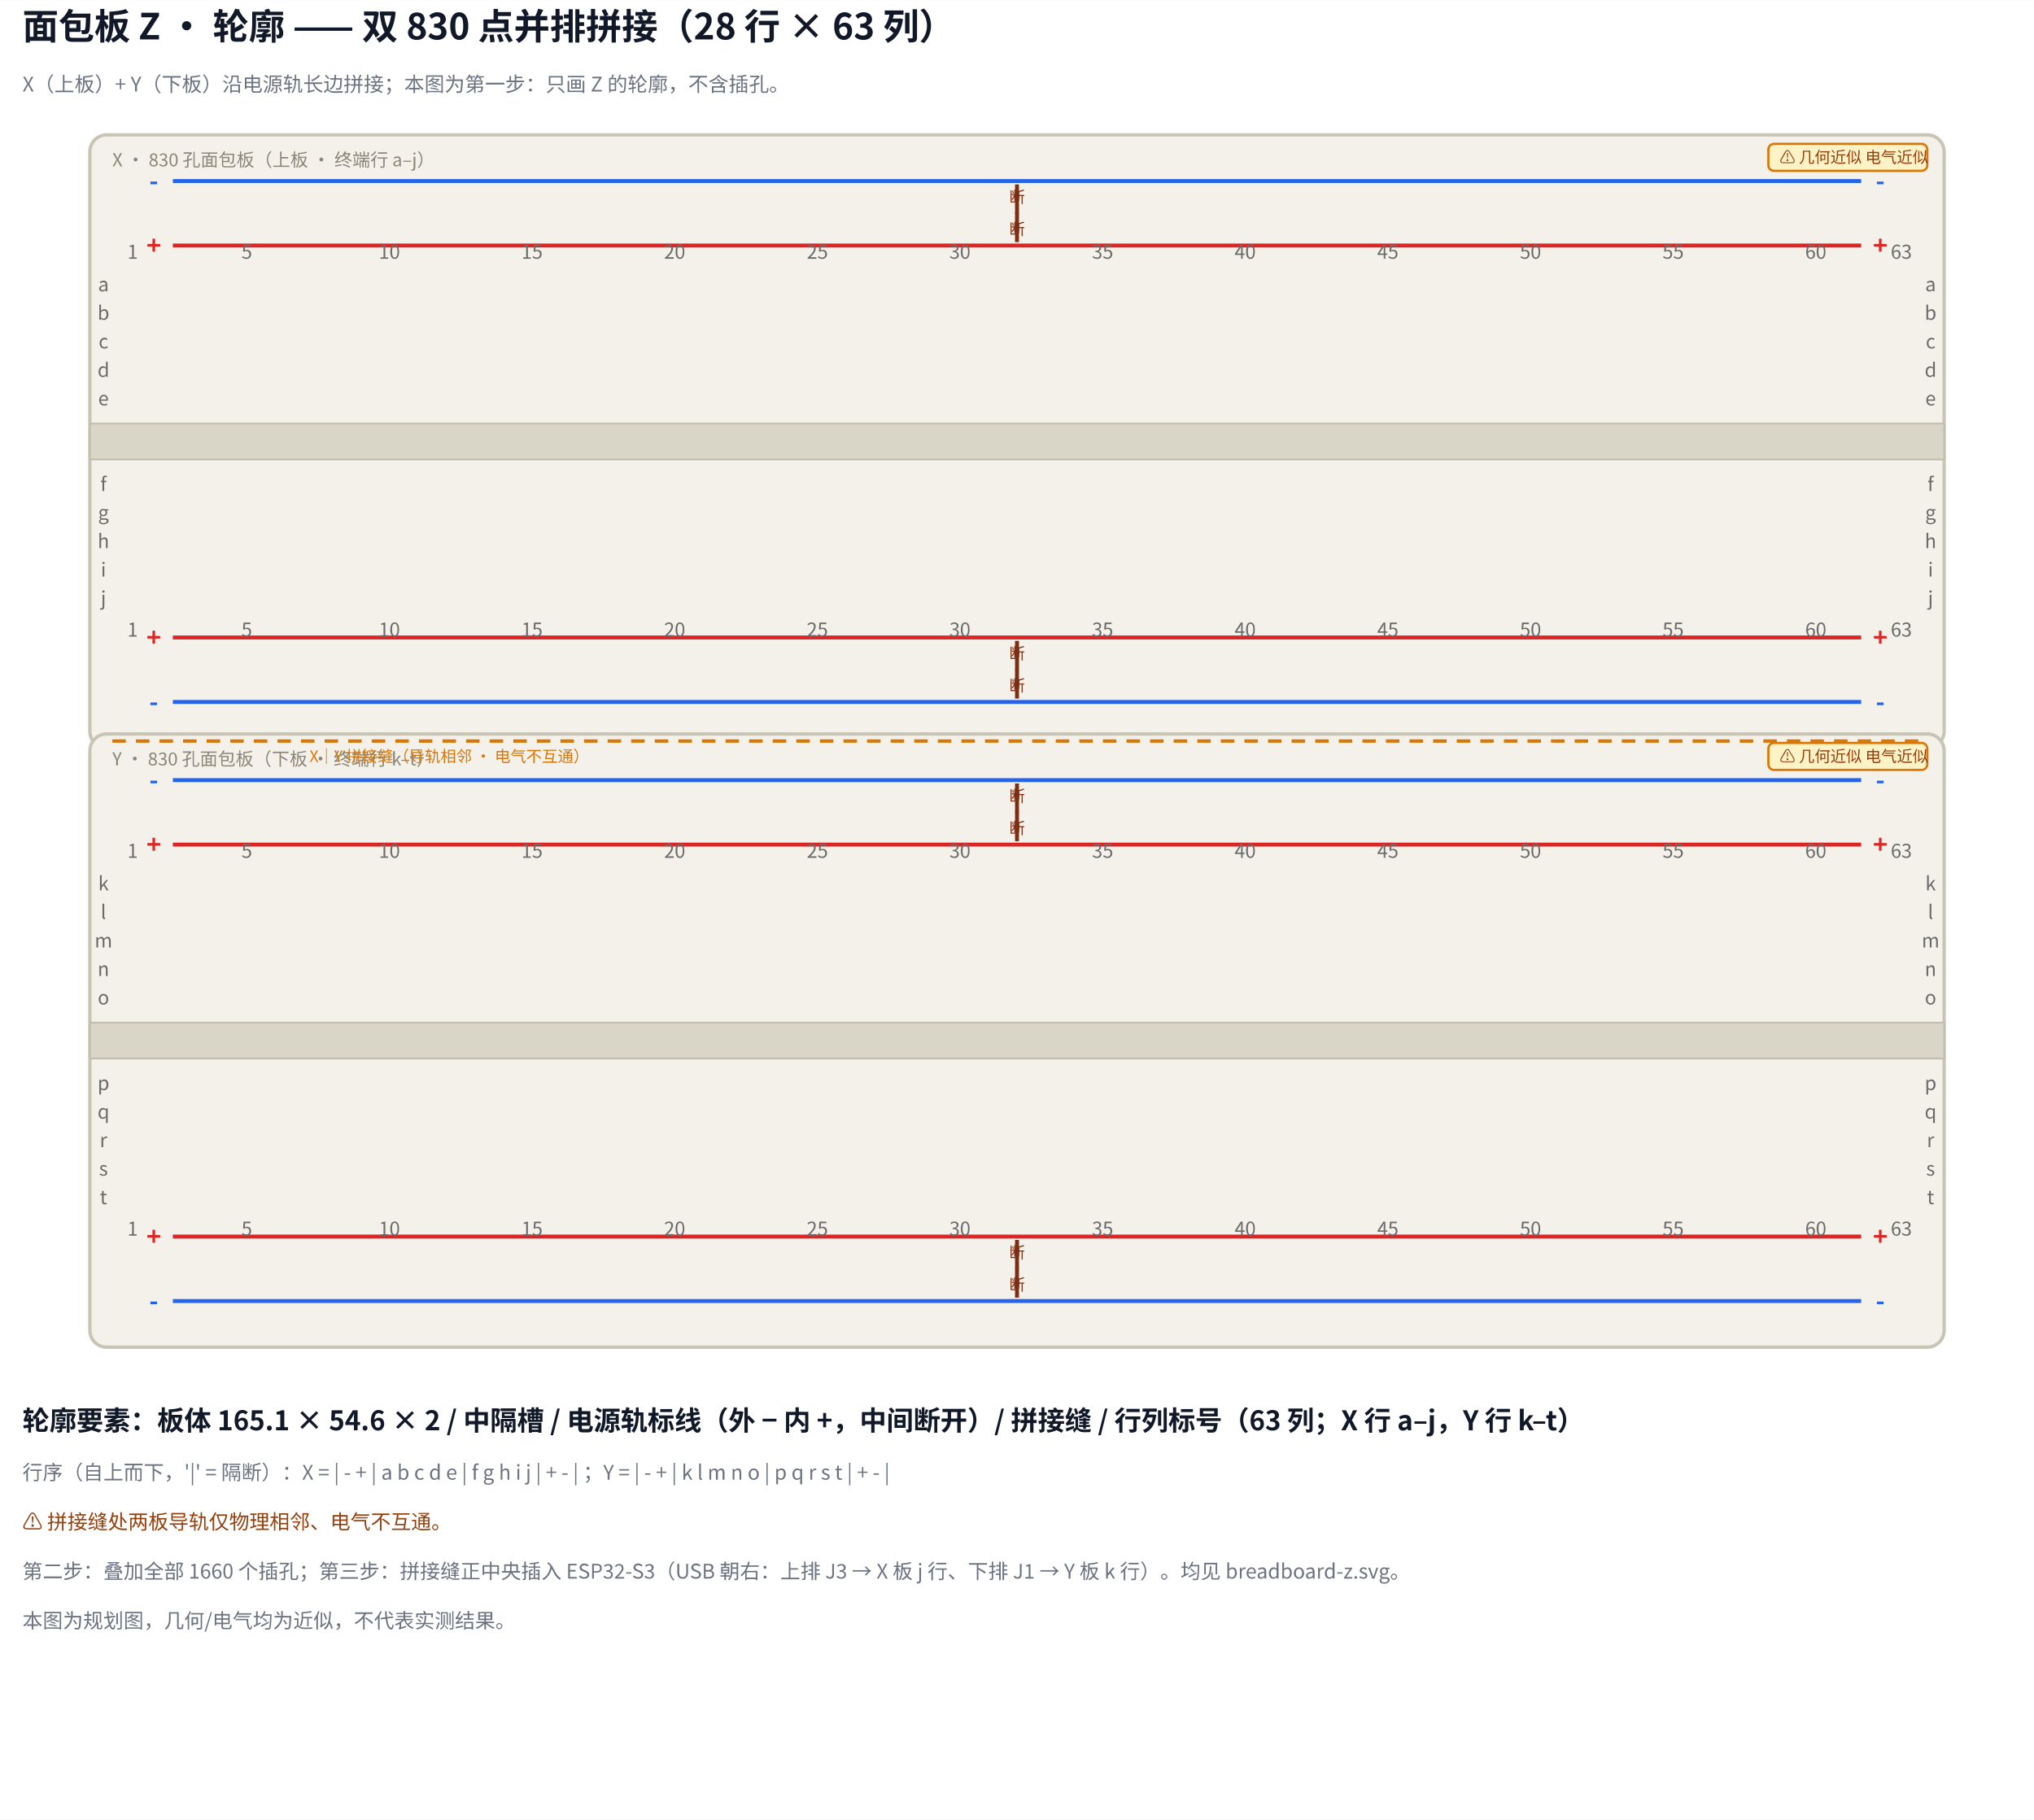
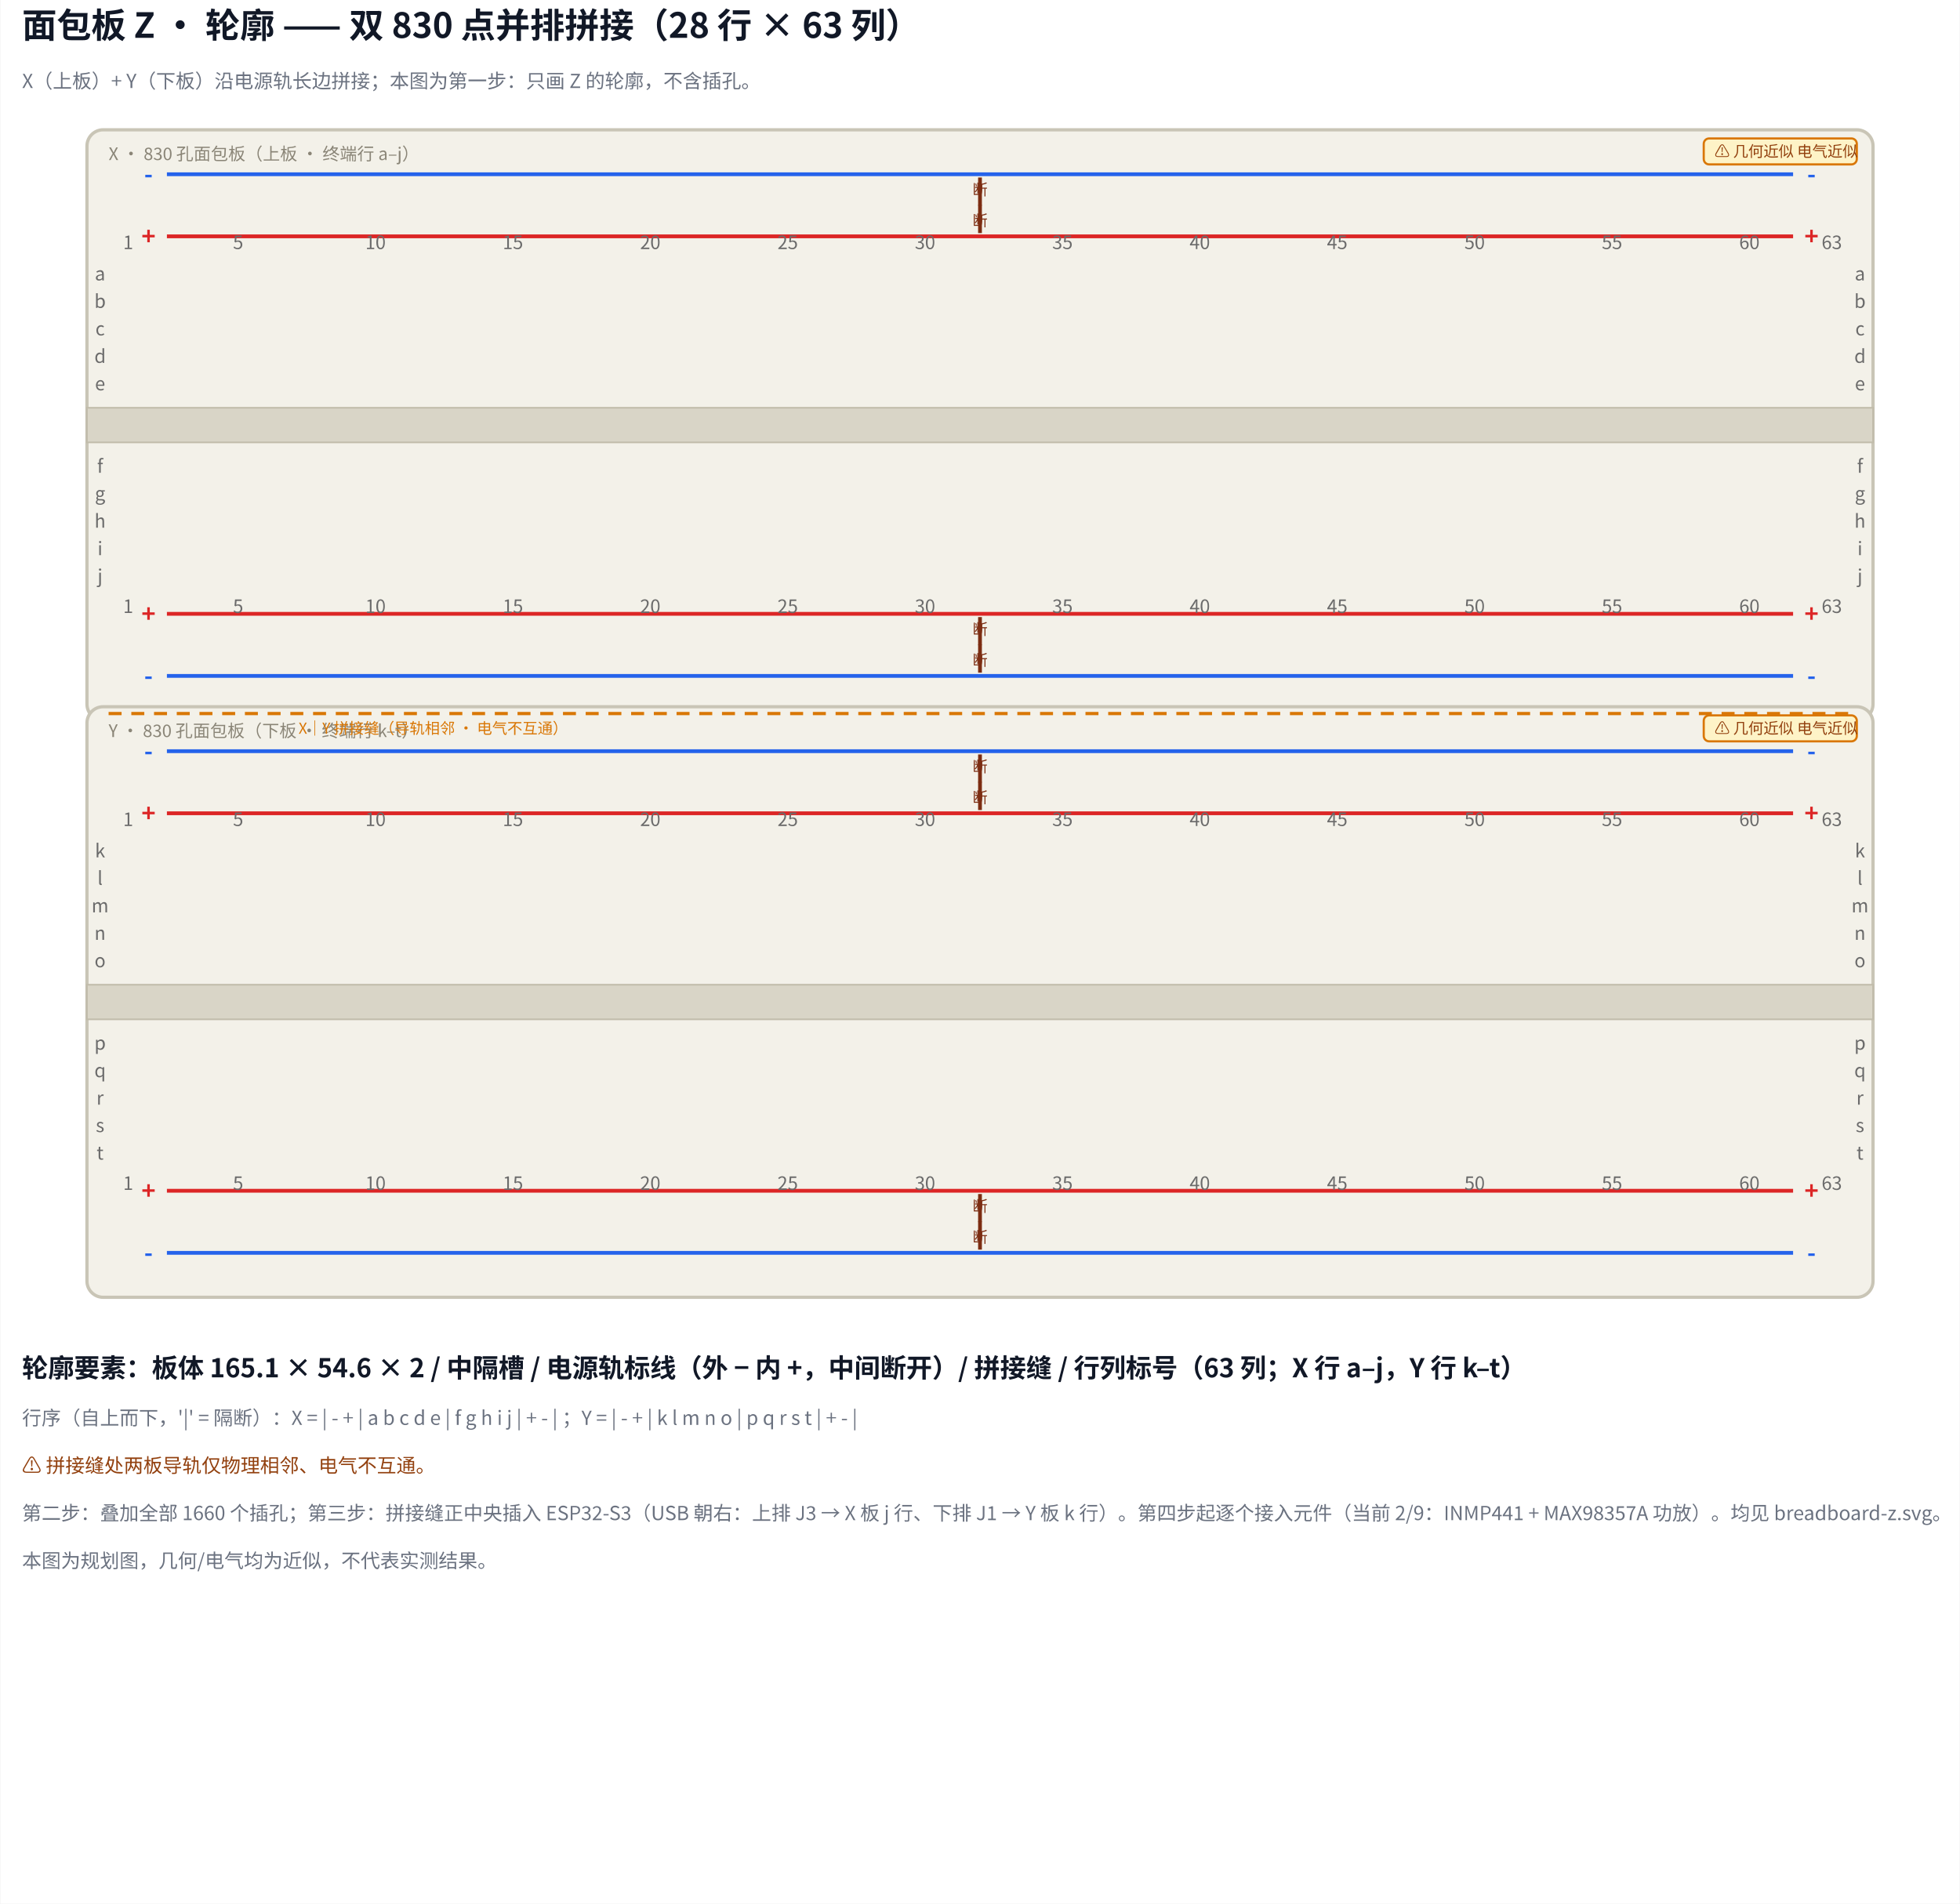
- <svg xmlns="http://www.w3.org/2000/svg" viewBox="-8 -65.34 181.1 162" width="1120" height="1002" font-family="system-ui, -apple-system, 'PingFang SC', 'Noto Sans CJK SC', sans-serif">
-   <rect x="-8" y="-65.34" width="181.1" height="162" fill="#ffffff" />
+ <svg xmlns="http://www.w3.org/2000/svg" viewBox="-8 -65.34 181.1 176" width="1120" height="1088" font-family="system-ui, -apple-system, 'PingFang SC', 'Noto Sans CJK SC', sans-serif">
+   <rect x="-8" y="-65.34" width="181.1" height="176" fill="#ffffff" />
  <g id="z-outline">
    <g id="board:zx" transform="translate(0 -53.34)" class="board" data-board="zx">
      <rect x="0" y="0" width="165.1" height="54.6" rx="1.5" fill="#f3f1e9" stroke="#c9c5b6" stroke-width="0.3" class="board-body" />
      <rect x="0" y="25.7" width="165.1" height="3.2" rx="0" fill="#d9d5c7" stroke="#c1bcab" stroke-width="0.15" class="board-ravine" />
      <line x1="7.39" y1="4.11" x2="157.71" y2="4.11" stroke="#2563eb" stroke-width="0.35" class="rail-mark" />
      <text x="5.69" y="4.91" font-size="2.2" fill="#2563eb" text-anchor="middle" font-weight="bold" font-family="system-ui, -apple-system, 'PingFang SC', 'Noto Sans CJK SC', sans-serif" class="rail-mark">-</text>
      <text x="159.41" y="4.91" font-size="2.2" fill="#2563eb" text-anchor="middle" font-weight="bold" font-family="system-ui, -apple-system, 'PingFang SC', 'Noto Sans CJK SC', sans-serif" class="rail-mark">-</text>
      <line x1="7.39" y1="9.85" x2="157.71" y2="9.85" stroke="#dc2626" stroke-width="0.35" class="rail-mark" />
      <text x="5.69" y="10.65" font-size="2.2" fill="#dc2626" text-anchor="middle" font-weight="bold" font-family="system-ui, -apple-system, 'PingFang SC', 'Noto Sans CJK SC', sans-serif" class="rail-mark">+</text>
      <text x="159.41" y="10.65" font-size="2.2" fill="#dc2626" text-anchor="middle" font-weight="bold" font-family="system-ui, -apple-system, 'PingFang SC', 'Noto Sans CJK SC', sans-serif" class="rail-mark">+</text>
      <line x1="7.39" y1="44.75" x2="157.71" y2="44.75" stroke="#dc2626" stroke-width="0.35" class="rail-mark" />
      <text x="5.69" y="45.55" font-size="2.2" fill="#dc2626" text-anchor="middle" font-weight="bold" font-family="system-ui, -apple-system, 'PingFang SC', 'Noto Sans CJK SC', sans-serif" class="rail-mark">+</text>
      <text x="159.41" y="45.55" font-size="2.2" fill="#dc2626" text-anchor="middle" font-weight="bold" font-family="system-ui, -apple-system, 'PingFang SC', 'Noto Sans CJK SC', sans-serif" class="rail-mark">+</text>
      <line x1="7.39" y1="50.49" x2="157.71" y2="50.49" stroke="#2563eb" stroke-width="0.35" class="rail-mark" />
      <text x="5.69" y="51.29" font-size="2.2" fill="#2563eb" text-anchor="middle" font-weight="bold" font-family="system-ui, -apple-system, 'PingFang SC', 'Noto Sans CJK SC', sans-serif" class="rail-mark">-</text>
      <text x="159.41" y="51.29" font-size="2.2" fill="#2563eb" text-anchor="middle" font-weight="bold" font-family="system-ui, -apple-system, 'PingFang SC', 'Noto Sans CJK SC', sans-serif" class="rail-mark">-</text>
      <line x1="82.55" y1="4.41" x2="82.55" y2="7.01" stroke="#7c2d12" stroke-width="0.35" class="rail-break" />
      <text x="82.55" y="8.91" font-size="1.4" fill="#7c2d12" text-anchor="middle" font-family="system-ui, -apple-system, 'PingFang SC', 'Noto Sans CJK SC', sans-serif" class="rail-break">断</text>
      <line x1="82.55" y1="6.95" x2="82.55" y2="9.55" stroke="#7c2d12" stroke-width="0.35" class="rail-break" />
      <text x="82.55" y="6.05" font-size="1.4" fill="#7c2d12" text-anchor="middle" font-family="system-ui, -apple-system, 'PingFang SC', 'Noto Sans CJK SC', sans-serif" class="rail-break">断</text>
      <line x1="82.55" y1="45.05" x2="82.55" y2="47.65" stroke="#7c2d12" stroke-width="0.35" class="rail-break" />
      <text x="82.55" y="49.55" font-size="1.4" fill="#7c2d12" text-anchor="middle" font-family="system-ui, -apple-system, 'PingFang SC', 'Noto Sans CJK SC', sans-serif" class="rail-break">断</text>
      <line x1="82.55" y1="47.59" x2="82.55" y2="50.19" stroke="#7c2d12" stroke-width="0.35" class="rail-break" />
      <text x="82.55" y="46.69" font-size="1.4" fill="#7c2d12" text-anchor="middle" font-family="system-ui, -apple-system, 'PingFang SC', 'Noto Sans CJK SC', sans-serif" class="rail-break">断</text>
      <text x="3.81" y="11.03" font-size="1.7" fill="#6b6b6b" text-anchor="middle" font-family="system-ui, -apple-system, 'PingFang SC', 'Noto Sans CJK SC', sans-serif" class="board-label">1</text>
      <text x="3.81" y="44.67" font-size="1.7" fill="#6b6b6b" text-anchor="middle" font-family="system-ui, -apple-system, 'PingFang SC', 'Noto Sans CJK SC', sans-serif" class="board-label">1</text>
      <text x="13.97" y="11.03" font-size="1.7" fill="#6b6b6b" text-anchor="middle" font-family="system-ui, -apple-system, 'PingFang SC', 'Noto Sans CJK SC', sans-serif" class="board-label">5</text>
      <text x="13.97" y="44.67" font-size="1.7" fill="#6b6b6b" text-anchor="middle" font-family="system-ui, -apple-system, 'PingFang SC', 'Noto Sans CJK SC', sans-serif" class="board-label">5</text>
      <text x="26.67" y="11.03" font-size="1.7" fill="#6b6b6b" text-anchor="middle" font-family="system-ui, -apple-system, 'PingFang SC', 'Noto Sans CJK SC', sans-serif" class="board-label">10</text>
      <text x="26.67" y="44.67" font-size="1.7" fill="#6b6b6b" text-anchor="middle" font-family="system-ui, -apple-system, 'PingFang SC', 'Noto Sans CJK SC', sans-serif" class="board-label">10</text>
      <text x="39.37" y="11.03" font-size="1.7" fill="#6b6b6b" text-anchor="middle" font-family="system-ui, -apple-system, 'PingFang SC', 'Noto Sans CJK SC', sans-serif" class="board-label">15</text>
      <text x="39.37" y="44.67" font-size="1.7" fill="#6b6b6b" text-anchor="middle" font-family="system-ui, -apple-system, 'PingFang SC', 'Noto Sans CJK SC', sans-serif" class="board-label">15</text>
      <text x="52.07" y="11.03" font-size="1.7" fill="#6b6b6b" text-anchor="middle" font-family="system-ui, -apple-system, 'PingFang SC', 'Noto Sans CJK SC', sans-serif" class="board-label">20</text>
      <text x="52.07" y="44.67" font-size="1.7" fill="#6b6b6b" text-anchor="middle" font-family="system-ui, -apple-system, 'PingFang SC', 'Noto Sans CJK SC', sans-serif" class="board-label">20</text>
      <text x="64.77" y="11.03" font-size="1.7" fill="#6b6b6b" text-anchor="middle" font-family="system-ui, -apple-system, 'PingFang SC', 'Noto Sans CJK SC', sans-serif" class="board-label">25</text>
      <text x="64.77" y="44.67" font-size="1.7" fill="#6b6b6b" text-anchor="middle" font-family="system-ui, -apple-system, 'PingFang SC', 'Noto Sans CJK SC', sans-serif" class="board-label">25</text>
      <text x="77.47" y="11.03" font-size="1.7" fill="#6b6b6b" text-anchor="middle" font-family="system-ui, -apple-system, 'PingFang SC', 'Noto Sans CJK SC', sans-serif" class="board-label">30</text>
      <text x="77.47" y="44.67" font-size="1.7" fill="#6b6b6b" text-anchor="middle" font-family="system-ui, -apple-system, 'PingFang SC', 'Noto Sans CJK SC', sans-serif" class="board-label">30</text>
      <text x="90.17" y="11.03" font-size="1.7" fill="#6b6b6b" text-anchor="middle" font-family="system-ui, -apple-system, 'PingFang SC', 'Noto Sans CJK SC', sans-serif" class="board-label">35</text>
      <text x="90.17" y="44.67" font-size="1.7" fill="#6b6b6b" text-anchor="middle" font-family="system-ui, -apple-system, 'PingFang SC', 'Noto Sans CJK SC', sans-serif" class="board-label">35</text>
      <text x="102.87" y="11.03" font-size="1.7" fill="#6b6b6b" text-anchor="middle" font-family="system-ui, -apple-system, 'PingFang SC', 'Noto Sans CJK SC', sans-serif" class="board-label">40</text>
      <text x="102.87" y="44.67" font-size="1.7" fill="#6b6b6b" text-anchor="middle" font-family="system-ui, -apple-system, 'PingFang SC', 'Noto Sans CJK SC', sans-serif" class="board-label">40</text>
      <text x="115.57" y="11.03" font-size="1.7" fill="#6b6b6b" text-anchor="middle" font-family="system-ui, -apple-system, 'PingFang SC', 'Noto Sans CJK SC', sans-serif" class="board-label">45</text>
      <text x="115.57" y="44.67" font-size="1.7" fill="#6b6b6b" text-anchor="middle" font-family="system-ui, -apple-system, 'PingFang SC', 'Noto Sans CJK SC', sans-serif" class="board-label">45</text>
      <text x="128.27" y="11.03" font-size="1.7" fill="#6b6b6b" text-anchor="middle" font-family="system-ui, -apple-system, 'PingFang SC', 'Noto Sans CJK SC', sans-serif" class="board-label">50</text>
      <text x="128.27" y="44.67" font-size="1.7" fill="#6b6b6b" text-anchor="middle" font-family="system-ui, -apple-system, 'PingFang SC', 'Noto Sans CJK SC', sans-serif" class="board-label">50</text>
      <text x="140.97" y="11.03" font-size="1.7" fill="#6b6b6b" text-anchor="middle" font-family="system-ui, -apple-system, 'PingFang SC', 'Noto Sans CJK SC', sans-serif" class="board-label">55</text>
      <text x="140.97" y="44.67" font-size="1.7" fill="#6b6b6b" text-anchor="middle" font-family="system-ui, -apple-system, 'PingFang SC', 'Noto Sans CJK SC', sans-serif" class="board-label">55</text>
      <text x="153.67" y="11.03" font-size="1.7" fill="#6b6b6b" text-anchor="middle" font-family="system-ui, -apple-system, 'PingFang SC', 'Noto Sans CJK SC', sans-serif" class="board-label">60</text>
      <text x="153.67" y="44.67" font-size="1.7" fill="#6b6b6b" text-anchor="middle" font-family="system-ui, -apple-system, 'PingFang SC', 'Noto Sans CJK SC', sans-serif" class="board-label">60</text>
      <text x="161.29" y="11.03" font-size="1.7" fill="#6b6b6b" text-anchor="middle" font-family="system-ui, -apple-system, 'PingFang SC', 'Noto Sans CJK SC', sans-serif" class="board-label">63</text>
      <text x="161.29" y="44.67" font-size="1.7" fill="#6b6b6b" text-anchor="middle" font-family="system-ui, -apple-system, 'PingFang SC', 'Noto Sans CJK SC', sans-serif" class="board-label">63</text>
      <text x="1.21" y="13.93" font-size="1.7" fill="#6b6b6b" text-anchor="middle" font-family="system-ui, -apple-system, 'PingFang SC', 'Noto Sans CJK SC', sans-serif" class="board-label">a</text>
      <text x="163.89" y="13.93" font-size="1.7" fill="#6b6b6b" text-anchor="middle" font-family="system-ui, -apple-system, 'PingFang SC', 'Noto Sans CJK SC', sans-serif" class="board-label">a</text>
      <text x="1.21" y="16.47" font-size="1.7" fill="#6b6b6b" text-anchor="middle" font-family="system-ui, -apple-system, 'PingFang SC', 'Noto Sans CJK SC', sans-serif" class="board-label">b</text>
      <text x="163.89" y="16.47" font-size="1.7" fill="#6b6b6b" text-anchor="middle" font-family="system-ui, -apple-system, 'PingFang SC', 'Noto Sans CJK SC', sans-serif" class="board-label">b</text>
      <text x="1.21" y="19.01" font-size="1.7" fill="#6b6b6b" text-anchor="middle" font-family="system-ui, -apple-system, 'PingFang SC', 'Noto Sans CJK SC', sans-serif" class="board-label">c</text>
      <text x="163.89" y="19.01" font-size="1.7" fill="#6b6b6b" text-anchor="middle" font-family="system-ui, -apple-system, 'PingFang SC', 'Noto Sans CJK SC', sans-serif" class="board-label">c</text>
      <text x="1.21" y="21.55" font-size="1.7" fill="#6b6b6b" text-anchor="middle" font-family="system-ui, -apple-system, 'PingFang SC', 'Noto Sans CJK SC', sans-serif" class="board-label">d</text>
      <text x="163.89" y="21.55" font-size="1.7" fill="#6b6b6b" text-anchor="middle" font-family="system-ui, -apple-system, 'PingFang SC', 'Noto Sans CJK SC', sans-serif" class="board-label">d</text>
      <text x="1.21" y="24.09" font-size="1.7" fill="#6b6b6b" text-anchor="middle" font-family="system-ui, -apple-system, 'PingFang SC', 'Noto Sans CJK SC', sans-serif" class="board-label">e</text>
      <text x="163.89" y="24.09" font-size="1.7" fill="#6b6b6b" text-anchor="middle" font-family="system-ui, -apple-system, 'PingFang SC', 'Noto Sans CJK SC', sans-serif" class="board-label">e</text>
      <text x="1.21" y="31.71" font-size="1.7" fill="#6b6b6b" text-anchor="middle" font-family="system-ui, -apple-system, 'PingFang SC', 'Noto Sans CJK SC', sans-serif" class="board-label">f</text>
      <text x="163.89" y="31.71" font-size="1.7" fill="#6b6b6b" text-anchor="middle" font-family="system-ui, -apple-system, 'PingFang SC', 'Noto Sans CJK SC', sans-serif" class="board-label">f</text>
      <text x="1.21" y="34.25" font-size="1.7" fill="#6b6b6b" text-anchor="middle" font-family="system-ui, -apple-system, 'PingFang SC', 'Noto Sans CJK SC', sans-serif" class="board-label">g</text>
      <text x="163.89" y="34.25" font-size="1.7" fill="#6b6b6b" text-anchor="middle" font-family="system-ui, -apple-system, 'PingFang SC', 'Noto Sans CJK SC', sans-serif" class="board-label">g</text>
      <text x="1.21" y="36.79" font-size="1.7" fill="#6b6b6b" text-anchor="middle" font-family="system-ui, -apple-system, 'PingFang SC', 'Noto Sans CJK SC', sans-serif" class="board-label">h</text>
      <text x="163.89" y="36.79" font-size="1.7" fill="#6b6b6b" text-anchor="middle" font-family="system-ui, -apple-system, 'PingFang SC', 'Noto Sans CJK SC', sans-serif" class="board-label">h</text>
      <text x="1.21" y="39.33" font-size="1.7" fill="#6b6b6b" text-anchor="middle" font-family="system-ui, -apple-system, 'PingFang SC', 'Noto Sans CJK SC', sans-serif" class="board-label">i</text>
      <text x="163.89" y="39.33" font-size="1.7" fill="#6b6b6b" text-anchor="middle" font-family="system-ui, -apple-system, 'PingFang SC', 'Noto Sans CJK SC', sans-serif" class="board-label">i</text>
      <text x="1.21" y="41.87" font-size="1.7" fill="#6b6b6b" text-anchor="middle" font-family="system-ui, -apple-system, 'PingFang SC', 'Noto Sans CJK SC', sans-serif" class="board-label">j</text>
      <text x="163.89" y="41.87" font-size="1.7" fill="#6b6b6b" text-anchor="middle" font-family="system-ui, -apple-system, 'PingFang SC', 'Noto Sans CJK SC', sans-serif" class="board-label">j</text>
      <text x="2" y="2.8" font-size="1.6" fill="#8a8577" text-anchor="start" font-family="system-ui, -apple-system, 'PingFang SC', 'Noto Sans CJK SC', sans-serif" class="board-name">X · 830 孔面包板（上板 · 终端行 a–j）</text>
      <g class="badge" data-badge="zx">
        <rect x="149.45" y="0.8" width="14.15" height="2.4" rx="0.5" fill="#fef3c7" stroke="#d97706" stroke-width="0.2" class="badge" />
        <text x="150.45" y="2.5" font-size="1.4" fill="#92400e" text-anchor="start" font-family="system-ui, -apple-system, 'PingFang SC', 'Noto Sans CJK SC', sans-serif" class="badge">⚠ 几何近似 电气近似</text>
      </g>
    </g>
    <g id="board:zy" transform="translate(0 0)" class="board" data-board="zy">
      <rect x="0" y="0" width="165.1" height="54.6" rx="1.5" fill="#f3f1e9" stroke="#c9c5b6" stroke-width="0.3" class="board-body" />
      <rect x="0" y="25.7" width="165.1" height="3.2" rx="0" fill="#d9d5c7" stroke="#c1bcab" stroke-width="0.15" class="board-ravine" />
      <line x1="7.39" y1="4.11" x2="157.71" y2="4.11" stroke="#2563eb" stroke-width="0.35" class="rail-mark" />
      <text x="5.69" y="4.91" font-size="2.2" fill="#2563eb" text-anchor="middle" font-weight="bold" font-family="system-ui, -apple-system, 'PingFang SC', 'Noto Sans CJK SC', sans-serif" class="rail-mark">-</text>
      <text x="159.41" y="4.91" font-size="2.2" fill="#2563eb" text-anchor="middle" font-weight="bold" font-family="system-ui, -apple-system, 'PingFang SC', 'Noto Sans CJK SC', sans-serif" class="rail-mark">-</text>
      <line x1="7.39" y1="9.85" x2="157.71" y2="9.85" stroke="#dc2626" stroke-width="0.35" class="rail-mark" />
      <text x="5.69" y="10.65" font-size="2.2" fill="#dc2626" text-anchor="middle" font-weight="bold" font-family="system-ui, -apple-system, 'PingFang SC', 'Noto Sans CJK SC', sans-serif" class="rail-mark">+</text>
      <text x="159.41" y="10.65" font-size="2.2" fill="#dc2626" text-anchor="middle" font-weight="bold" font-family="system-ui, -apple-system, 'PingFang SC', 'Noto Sans CJK SC', sans-serif" class="rail-mark">+</text>
      <line x1="7.39" y1="44.75" x2="157.71" y2="44.75" stroke="#dc2626" stroke-width="0.35" class="rail-mark" />
      <text x="5.69" y="45.55" font-size="2.2" fill="#dc2626" text-anchor="middle" font-weight="bold" font-family="system-ui, -apple-system, 'PingFang SC', 'Noto Sans CJK SC', sans-serif" class="rail-mark">+</text>
      <text x="159.41" y="45.55" font-size="2.2" fill="#dc2626" text-anchor="middle" font-weight="bold" font-family="system-ui, -apple-system, 'PingFang SC', 'Noto Sans CJK SC', sans-serif" class="rail-mark">+</text>
      <line x1="7.39" y1="50.49" x2="157.71" y2="50.49" stroke="#2563eb" stroke-width="0.35" class="rail-mark" />
      <text x="5.69" y="51.29" font-size="2.2" fill="#2563eb" text-anchor="middle" font-weight="bold" font-family="system-ui, -apple-system, 'PingFang SC', 'Noto Sans CJK SC', sans-serif" class="rail-mark">-</text>
      <text x="159.41" y="51.29" font-size="2.2" fill="#2563eb" text-anchor="middle" font-weight="bold" font-family="system-ui, -apple-system, 'PingFang SC', 'Noto Sans CJK SC', sans-serif" class="rail-mark">-</text>
      <line x1="82.55" y1="4.41" x2="82.55" y2="7.01" stroke="#7c2d12" stroke-width="0.35" class="rail-break" />
      <text x="82.55" y="8.91" font-size="1.4" fill="#7c2d12" text-anchor="middle" font-family="system-ui, -apple-system, 'PingFang SC', 'Noto Sans CJK SC', sans-serif" class="rail-break">断</text>
      <line x1="82.55" y1="6.95" x2="82.55" y2="9.55" stroke="#7c2d12" stroke-width="0.35" class="rail-break" />
      <text x="82.55" y="6.05" font-size="1.4" fill="#7c2d12" text-anchor="middle" font-family="system-ui, -apple-system, 'PingFang SC', 'Noto Sans CJK SC', sans-serif" class="rail-break">断</text>
      <line x1="82.55" y1="45.05" x2="82.55" y2="47.65" stroke="#7c2d12" stroke-width="0.35" class="rail-break" />
      <text x="82.55" y="49.55" font-size="1.4" fill="#7c2d12" text-anchor="middle" font-family="system-ui, -apple-system, 'PingFang SC', 'Noto Sans CJK SC', sans-serif" class="rail-break">断</text>
      <line x1="82.55" y1="47.59" x2="82.55" y2="50.19" stroke="#7c2d12" stroke-width="0.35" class="rail-break" />
      <text x="82.55" y="46.69" font-size="1.4" fill="#7c2d12" text-anchor="middle" font-family="system-ui, -apple-system, 'PingFang SC', 'Noto Sans CJK SC', sans-serif" class="rail-break">断</text>
      <text x="3.81" y="11.03" font-size="1.7" fill="#6b6b6b" text-anchor="middle" font-family="system-ui, -apple-system, 'PingFang SC', 'Noto Sans CJK SC', sans-serif" class="board-label">1</text>
      <text x="3.81" y="44.67" font-size="1.7" fill="#6b6b6b" text-anchor="middle" font-family="system-ui, -apple-system, 'PingFang SC', 'Noto Sans CJK SC', sans-serif" class="board-label">1</text>
      <text x="13.97" y="11.03" font-size="1.7" fill="#6b6b6b" text-anchor="middle" font-family="system-ui, -apple-system, 'PingFang SC', 'Noto Sans CJK SC', sans-serif" class="board-label">5</text>
      <text x="13.97" y="44.67" font-size="1.7" fill="#6b6b6b" text-anchor="middle" font-family="system-ui, -apple-system, 'PingFang SC', 'Noto Sans CJK SC', sans-serif" class="board-label">5</text>
      <text x="26.67" y="11.03" font-size="1.7" fill="#6b6b6b" text-anchor="middle" font-family="system-ui, -apple-system, 'PingFang SC', 'Noto Sans CJK SC', sans-serif" class="board-label">10</text>
      <text x="26.67" y="44.67" font-size="1.7" fill="#6b6b6b" text-anchor="middle" font-family="system-ui, -apple-system, 'PingFang SC', 'Noto Sans CJK SC', sans-serif" class="board-label">10</text>
      <text x="39.37" y="11.03" font-size="1.7" fill="#6b6b6b" text-anchor="middle" font-family="system-ui, -apple-system, 'PingFang SC', 'Noto Sans CJK SC', sans-serif" class="board-label">15</text>
      <text x="39.37" y="44.67" font-size="1.7" fill="#6b6b6b" text-anchor="middle" font-family="system-ui, -apple-system, 'PingFang SC', 'Noto Sans CJK SC', sans-serif" class="board-label">15</text>
      <text x="52.07" y="11.03" font-size="1.7" fill="#6b6b6b" text-anchor="middle" font-family="system-ui, -apple-system, 'PingFang SC', 'Noto Sans CJK SC', sans-serif" class="board-label">20</text>
      <text x="52.07" y="44.67" font-size="1.7" fill="#6b6b6b" text-anchor="middle" font-family="system-ui, -apple-system, 'PingFang SC', 'Noto Sans CJK SC', sans-serif" class="board-label">20</text>
      <text x="64.77" y="11.03" font-size="1.7" fill="#6b6b6b" text-anchor="middle" font-family="system-ui, -apple-system, 'PingFang SC', 'Noto Sans CJK SC', sans-serif" class="board-label">25</text>
      <text x="64.77" y="44.67" font-size="1.7" fill="#6b6b6b" text-anchor="middle" font-family="system-ui, -apple-system, 'PingFang SC', 'Noto Sans CJK SC', sans-serif" class="board-label">25</text>
      <text x="77.47" y="11.03" font-size="1.7" fill="#6b6b6b" text-anchor="middle" font-family="system-ui, -apple-system, 'PingFang SC', 'Noto Sans CJK SC', sans-serif" class="board-label">30</text>
      <text x="77.47" y="44.67" font-size="1.7" fill="#6b6b6b" text-anchor="middle" font-family="system-ui, -apple-system, 'PingFang SC', 'Noto Sans CJK SC', sans-serif" class="board-label">30</text>
      <text x="90.17" y="11.03" font-size="1.7" fill="#6b6b6b" text-anchor="middle" font-family="system-ui, -apple-system, 'PingFang SC', 'Noto Sans CJK SC', sans-serif" class="board-label">35</text>
      <text x="90.17" y="44.67" font-size="1.7" fill="#6b6b6b" text-anchor="middle" font-family="system-ui, -apple-system, 'PingFang SC', 'Noto Sans CJK SC', sans-serif" class="board-label">35</text>
      <text x="102.87" y="11.03" font-size="1.7" fill="#6b6b6b" text-anchor="middle" font-family="system-ui, -apple-system, 'PingFang SC', 'Noto Sans CJK SC', sans-serif" class="board-label">40</text>
      <text x="102.87" y="44.67" font-size="1.7" fill="#6b6b6b" text-anchor="middle" font-family="system-ui, -apple-system, 'PingFang SC', 'Noto Sans CJK SC', sans-serif" class="board-label">40</text>
      <text x="115.57" y="11.03" font-size="1.7" fill="#6b6b6b" text-anchor="middle" font-family="system-ui, -apple-system, 'PingFang SC', 'Noto Sans CJK SC', sans-serif" class="board-label">45</text>
      <text x="115.57" y="44.67" font-size="1.7" fill="#6b6b6b" text-anchor="middle" font-family="system-ui, -apple-system, 'PingFang SC', 'Noto Sans CJK SC', sans-serif" class="board-label">45</text>
      <text x="128.27" y="11.03" font-size="1.7" fill="#6b6b6b" text-anchor="middle" font-family="system-ui, -apple-system, 'PingFang SC', 'Noto Sans CJK SC', sans-serif" class="board-label">50</text>
      <text x="128.27" y="44.67" font-size="1.7" fill="#6b6b6b" text-anchor="middle" font-family="system-ui, -apple-system, 'PingFang SC', 'Noto Sans CJK SC', sans-serif" class="board-label">50</text>
      <text x="140.97" y="11.03" font-size="1.7" fill="#6b6b6b" text-anchor="middle" font-family="system-ui, -apple-system, 'PingFang SC', 'Noto Sans CJK SC', sans-serif" class="board-label">55</text>
      <text x="140.97" y="44.67" font-size="1.7" fill="#6b6b6b" text-anchor="middle" font-family="system-ui, -apple-system, 'PingFang SC', 'Noto Sans CJK SC', sans-serif" class="board-label">55</text>
      <text x="153.67" y="11.03" font-size="1.7" fill="#6b6b6b" text-anchor="middle" font-family="system-ui, -apple-system, 'PingFang SC', 'Noto Sans CJK SC', sans-serif" class="board-label">60</text>
      <text x="153.67" y="44.67" font-size="1.7" fill="#6b6b6b" text-anchor="middle" font-family="system-ui, -apple-system, 'PingFang SC', 'Noto Sans CJK SC', sans-serif" class="board-label">60</text>
      <text x="161.29" y="11.03" font-size="1.7" fill="#6b6b6b" text-anchor="middle" font-family="system-ui, -apple-system, 'PingFang SC', 'Noto Sans CJK SC', sans-serif" class="board-label">63</text>
      <text x="161.29" y="44.67" font-size="1.7" fill="#6b6b6b" text-anchor="middle" font-family="system-ui, -apple-system, 'PingFang SC', 'Noto Sans CJK SC', sans-serif" class="board-label">63</text>
      <text x="1.21" y="13.93" font-size="1.7" fill="#6b6b6b" text-anchor="middle" font-family="system-ui, -apple-system, 'PingFang SC', 'Noto Sans CJK SC', sans-serif" class="board-label">k</text>
      <text x="163.89" y="13.93" font-size="1.7" fill="#6b6b6b" text-anchor="middle" font-family="system-ui, -apple-system, 'PingFang SC', 'Noto Sans CJK SC', sans-serif" class="board-label">k</text>
      <text x="1.21" y="16.47" font-size="1.7" fill="#6b6b6b" text-anchor="middle" font-family="system-ui, -apple-system, 'PingFang SC', 'Noto Sans CJK SC', sans-serif" class="board-label">l</text>
      <text x="163.89" y="16.47" font-size="1.7" fill="#6b6b6b" text-anchor="middle" font-family="system-ui, -apple-system, 'PingFang SC', 'Noto Sans CJK SC', sans-serif" class="board-label">l</text>
      <text x="1.21" y="19.01" font-size="1.7" fill="#6b6b6b" text-anchor="middle" font-family="system-ui, -apple-system, 'PingFang SC', 'Noto Sans CJK SC', sans-serif" class="board-label">m</text>
      <text x="163.89" y="19.01" font-size="1.7" fill="#6b6b6b" text-anchor="middle" font-family="system-ui, -apple-system, 'PingFang SC', 'Noto Sans CJK SC', sans-serif" class="board-label">m</text>
      <text x="1.21" y="21.55" font-size="1.7" fill="#6b6b6b" text-anchor="middle" font-family="system-ui, -apple-system, 'PingFang SC', 'Noto Sans CJK SC', sans-serif" class="board-label">n</text>
      <text x="163.89" y="21.55" font-size="1.7" fill="#6b6b6b" text-anchor="middle" font-family="system-ui, -apple-system, 'PingFang SC', 'Noto Sans CJK SC', sans-serif" class="board-label">n</text>
      <text x="1.21" y="24.09" font-size="1.7" fill="#6b6b6b" text-anchor="middle" font-family="system-ui, -apple-system, 'PingFang SC', 'Noto Sans CJK SC', sans-serif" class="board-label">o</text>
      <text x="163.89" y="24.09" font-size="1.7" fill="#6b6b6b" text-anchor="middle" font-family="system-ui, -apple-system, 'PingFang SC', 'Noto Sans CJK SC', sans-serif" class="board-label">o</text>
      <text x="1.21" y="31.71" font-size="1.7" fill="#6b6b6b" text-anchor="middle" font-family="system-ui, -apple-system, 'PingFang SC', 'Noto Sans CJK SC', sans-serif" class="board-label">p</text>
      <text x="163.89" y="31.71" font-size="1.7" fill="#6b6b6b" text-anchor="middle" font-family="system-ui, -apple-system, 'PingFang SC', 'Noto Sans CJK SC', sans-serif" class="board-label">p</text>
      <text x="1.21" y="34.25" font-size="1.7" fill="#6b6b6b" text-anchor="middle" font-family="system-ui, -apple-system, 'PingFang SC', 'Noto Sans CJK SC', sans-serif" class="board-label">q</text>
      <text x="163.89" y="34.25" font-size="1.7" fill="#6b6b6b" text-anchor="middle" font-family="system-ui, -apple-system, 'PingFang SC', 'Noto Sans CJK SC', sans-serif" class="board-label">q</text>
      <text x="1.21" y="36.79" font-size="1.7" fill="#6b6b6b" text-anchor="middle" font-family="system-ui, -apple-system, 'PingFang SC', 'Noto Sans CJK SC', sans-serif" class="board-label">r</text>
      <text x="163.89" y="36.79" font-size="1.7" fill="#6b6b6b" text-anchor="middle" font-family="system-ui, -apple-system, 'PingFang SC', 'Noto Sans CJK SC', sans-serif" class="board-label">r</text>
      <text x="1.21" y="39.33" font-size="1.7" fill="#6b6b6b" text-anchor="middle" font-family="system-ui, -apple-system, 'PingFang SC', 'Noto Sans CJK SC', sans-serif" class="board-label">s</text>
      <text x="163.89" y="39.33" font-size="1.7" fill="#6b6b6b" text-anchor="middle" font-family="system-ui, -apple-system, 'PingFang SC', 'Noto Sans CJK SC', sans-serif" class="board-label">s</text>
      <text x="1.21" y="41.87" font-size="1.7" fill="#6b6b6b" text-anchor="middle" font-family="system-ui, -apple-system, 'PingFang SC', 'Noto Sans CJK SC', sans-serif" class="board-label">t</text>
      <text x="163.89" y="41.87" font-size="1.7" fill="#6b6b6b" text-anchor="middle" font-family="system-ui, -apple-system, 'PingFang SC', 'Noto Sans CJK SC', sans-serif" class="board-label">t</text>
      <text x="2" y="2.8" font-size="1.6" fill="#8a8577" text-anchor="start" font-family="system-ui, -apple-system, 'PingFang SC', 'Noto Sans CJK SC', sans-serif" class="board-name">Y · 830 孔面包板（下板 · 终端行 k–t）</text>
      <g class="badge" data-badge="zy">
        <rect x="149.45" y="0.8" width="14.15" height="2.4" rx="0.5" fill="#fef3c7" stroke="#d97706" stroke-width="0.2" class="badge" />
        <text x="150.45" y="2.5" font-size="1.4" fill="#92400e" text-anchor="start" font-family="system-ui, -apple-system, 'PingFang SC', 'Noto Sans CJK SC', sans-serif" class="badge">⚠ 几何近似 电气近似</text>
      </g>
    </g>
    <g id="seam" class="seam">
      <line x1="2" y1="0.63" x2="163" y2="0.63" stroke="#d97706" stroke-width="0.3" class="seam-mark" stroke-dasharray="1.2 0.9" />
      <text x="32" y="2.5" font-size="1.4" fill="#d97706" text-anchor="middle" font-family="system-ui, -apple-system, 'PingFang SC', 'Noto Sans CJK SC', sans-serif" class="seam-label">X｜Y 拼接缝（导轨相邻 · 电气不互通）</text>
    </g>
  </g>
  <text x="-6" y="-61.84" font-size="3.2" fill="#111827" text-anchor="start" font-weight="bold" font-family="system-ui, -apple-system, 'PingFang SC', 'Noto Sans CJK SC', sans-serif" class="doc-title">面包板 Z · 轮廓 —— 双 830 点并排拼接（28 行 × 63 列）</text>
  <text x="-6" y="-57.2" font-size="1.8" fill="#6b7280" text-anchor="start" font-family="system-ui, -apple-system, 'PingFang SC', 'Noto Sans CJK SC', sans-serif" class="doc-subtitle">X（上板）+ Y（下板）沿电源轨长边拼接；本图为第一步：只画 Z 的轮廓，不含插孔。</text>
  <text x="-6" y="62" font-size="2.4" fill="#111827" text-anchor="start" font-weight="bold" font-family="system-ui, -apple-system, 'PingFang SC', 'Noto Sans CJK SC', sans-serif" class="doc-legend">轮廓要素：板体 165.1 × 54.6 × 2 / 中隔槽 / 电源轨标线（外 − 内 +，中间断开）/ 拼接缝 / 行列标号（63 列；X 行 a–j，Y 行 k–t）</text>
  <text x="-6" y="66.4" font-size="1.8" fill="#6b7280" text-anchor="start" font-family="system-ui, -apple-system, 'PingFang SC', 'Noto Sans CJK SC', sans-serif" class="doc-legend">行序（自上而下，'|' = 隔断）：X = | - + | a b c d e | f g h i j | + - | ；Y = | - + | k l m n o | p q r s t | + - |</text>
  <text x="-6" y="70.8" font-size="1.8" fill="#92400e" text-anchor="start" font-family="system-ui, -apple-system, 'PingFang SC', 'Noto Sans CJK SC', sans-serif" class="doc-legend">⚠ 拼接缝处两板导轨仅物理相邻、电气不互通。</text>
-   <text x="-6" y="75.2" font-size="1.8" fill="#6b7280" text-anchor="start" font-family="system-ui, -apple-system, 'PingFang SC', 'Noto Sans CJK SC', sans-serif" class="doc-legend">第二步：叠加全部 1660 个插孔；第三步：拼接缝正中央插入 ESP32-S3（USB 朝右：上排 J3 → X 板 j 行、下排 J1 → Y 板 k 行）。均见 breadboard-z.svg。</text>
+   <text x="-6" y="75.2" font-size="1.8" fill="#6b7280" text-anchor="start" font-family="system-ui, -apple-system, 'PingFang SC', 'Noto Sans CJK SC', sans-serif" class="doc-legend">第二步：叠加全部 1660 个插孔；第三步：拼接缝正中央插入 ESP32-S3（USB 朝右：上排 J3 → X 板 j 行、下排 J1 → Y 板 k 行）。第四步起逐个接入元件（当前 2/9：INMP441 + MAX98357A 功放）。均见 breadboard-z.svg。</text>
  <text x="-6" y="79.6" font-size="1.8" fill="#6b7280" text-anchor="start" font-family="system-ui, -apple-system, 'PingFang SC', 'Noto Sans CJK SC', sans-serif" class="doc-legend">本图为规划图，几何/电气均为近似，不代表实测结果。</text>
</svg>
